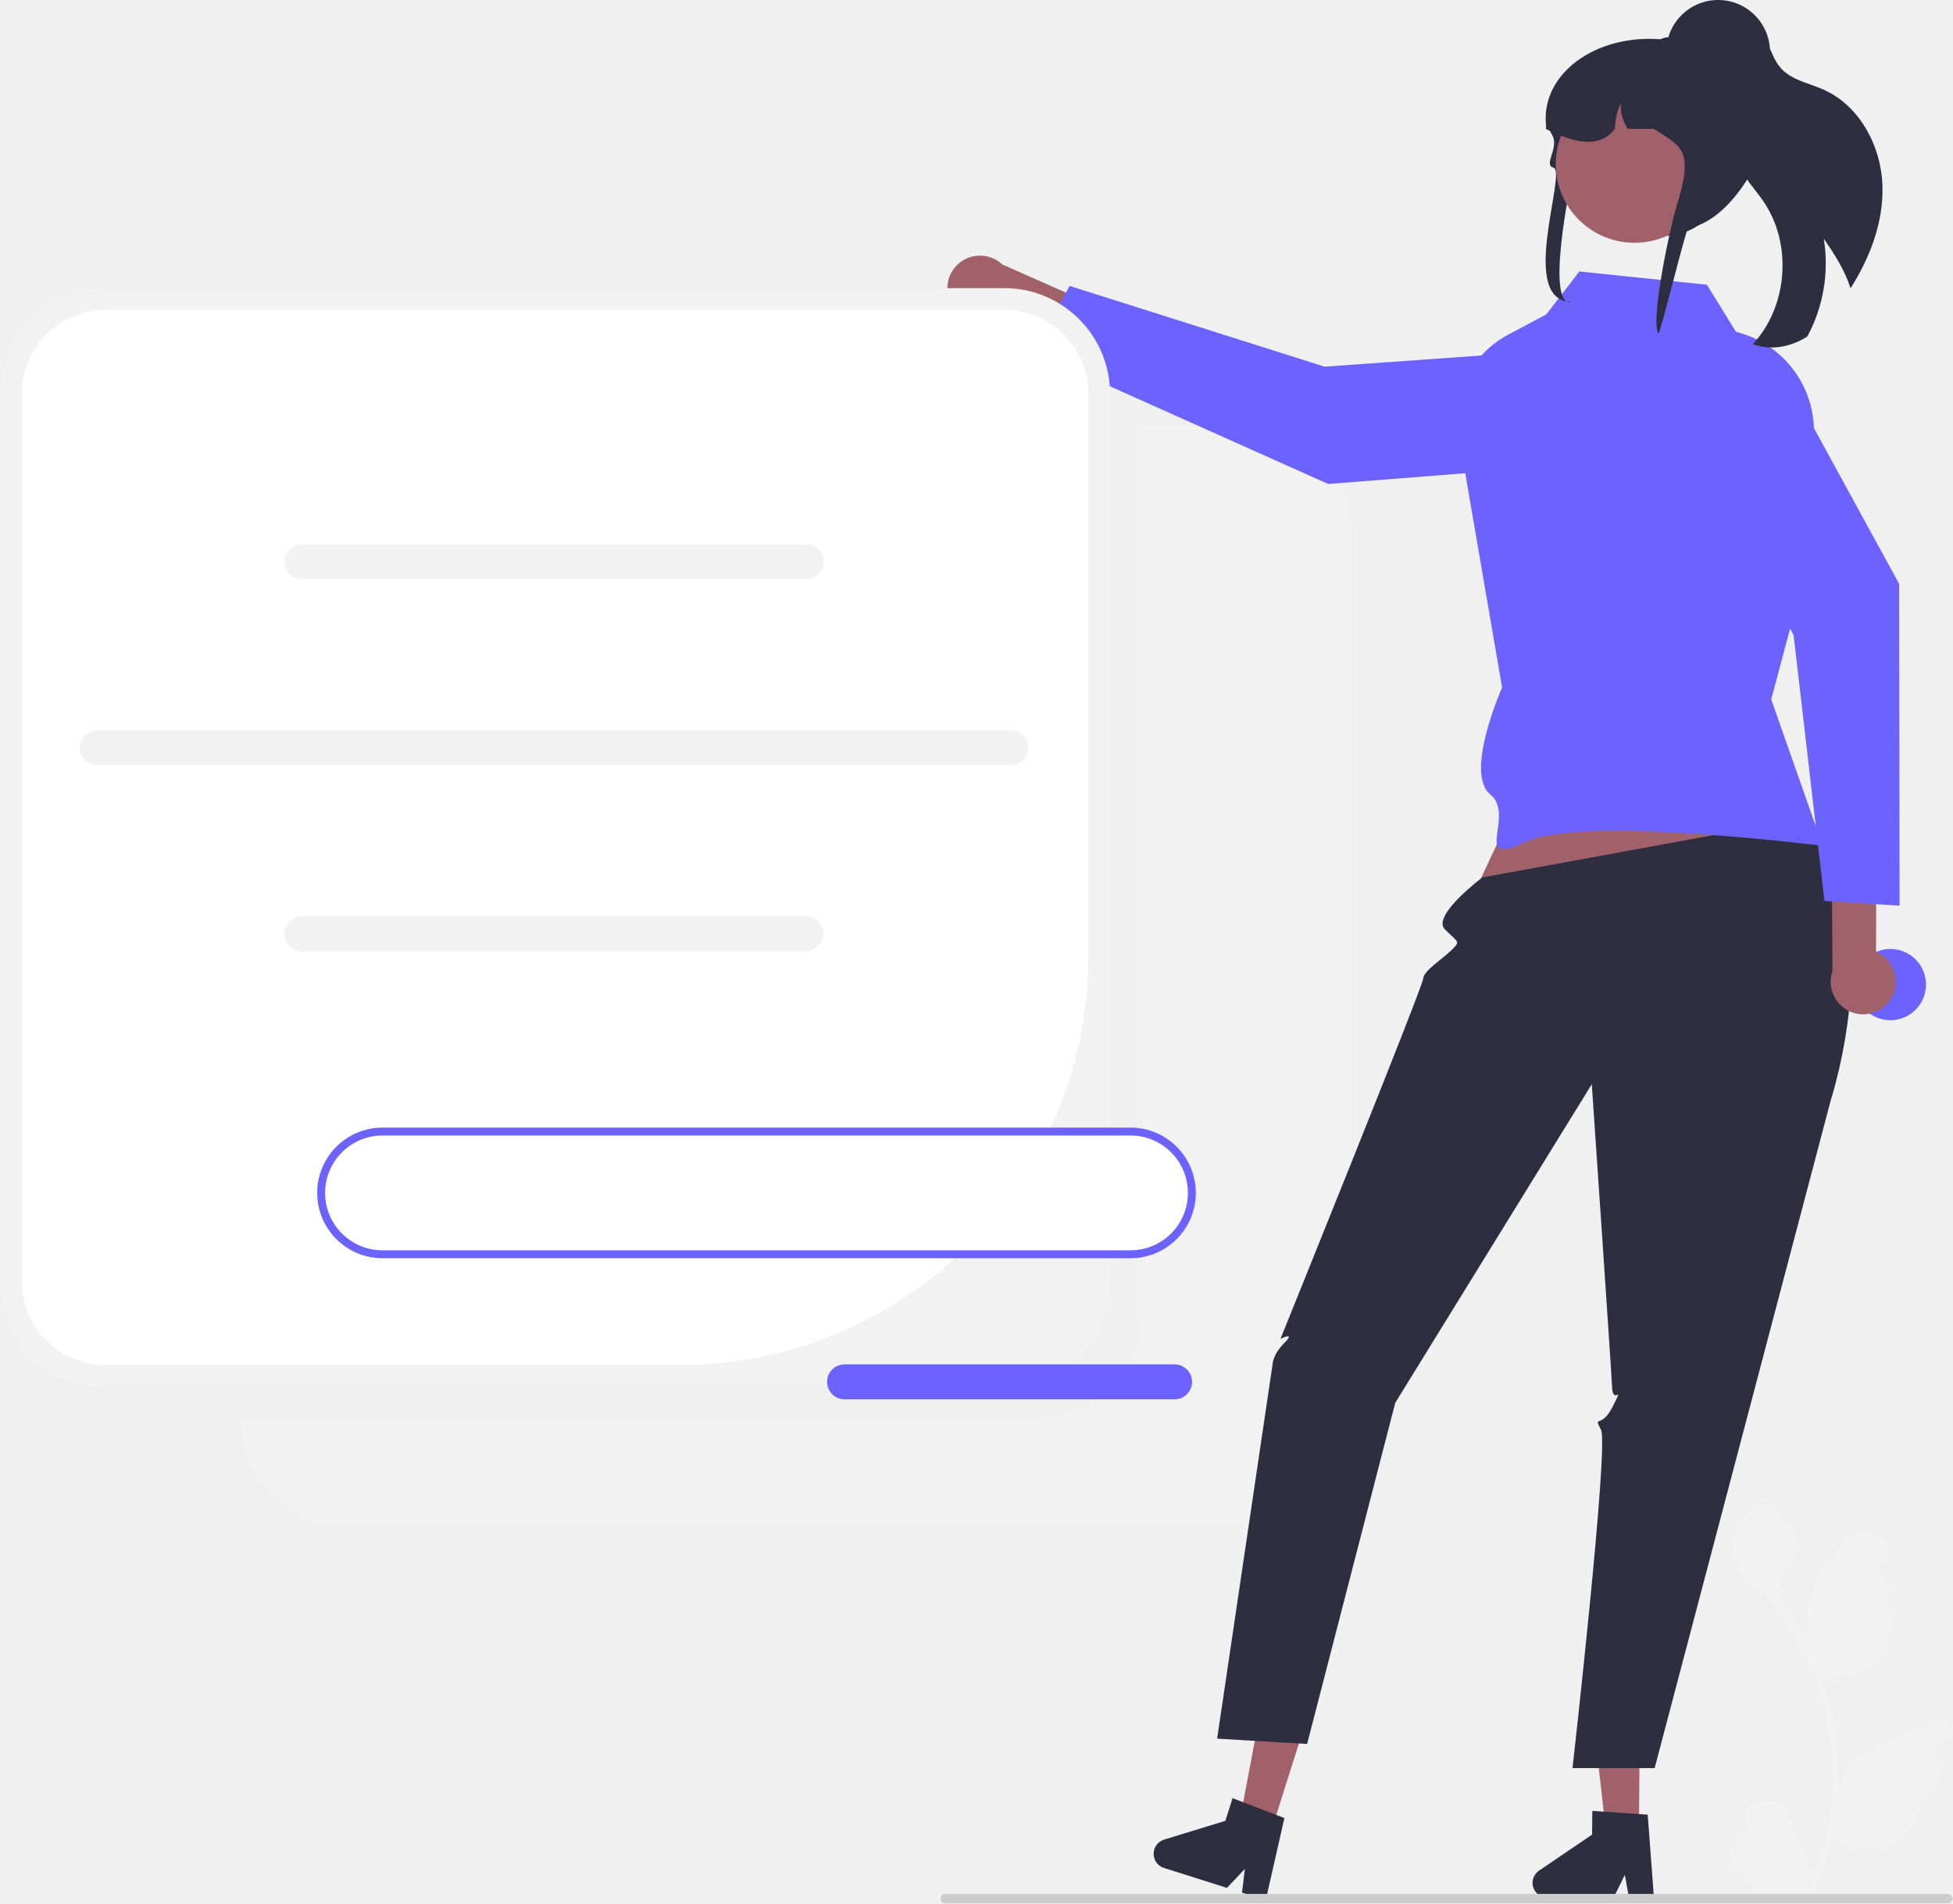
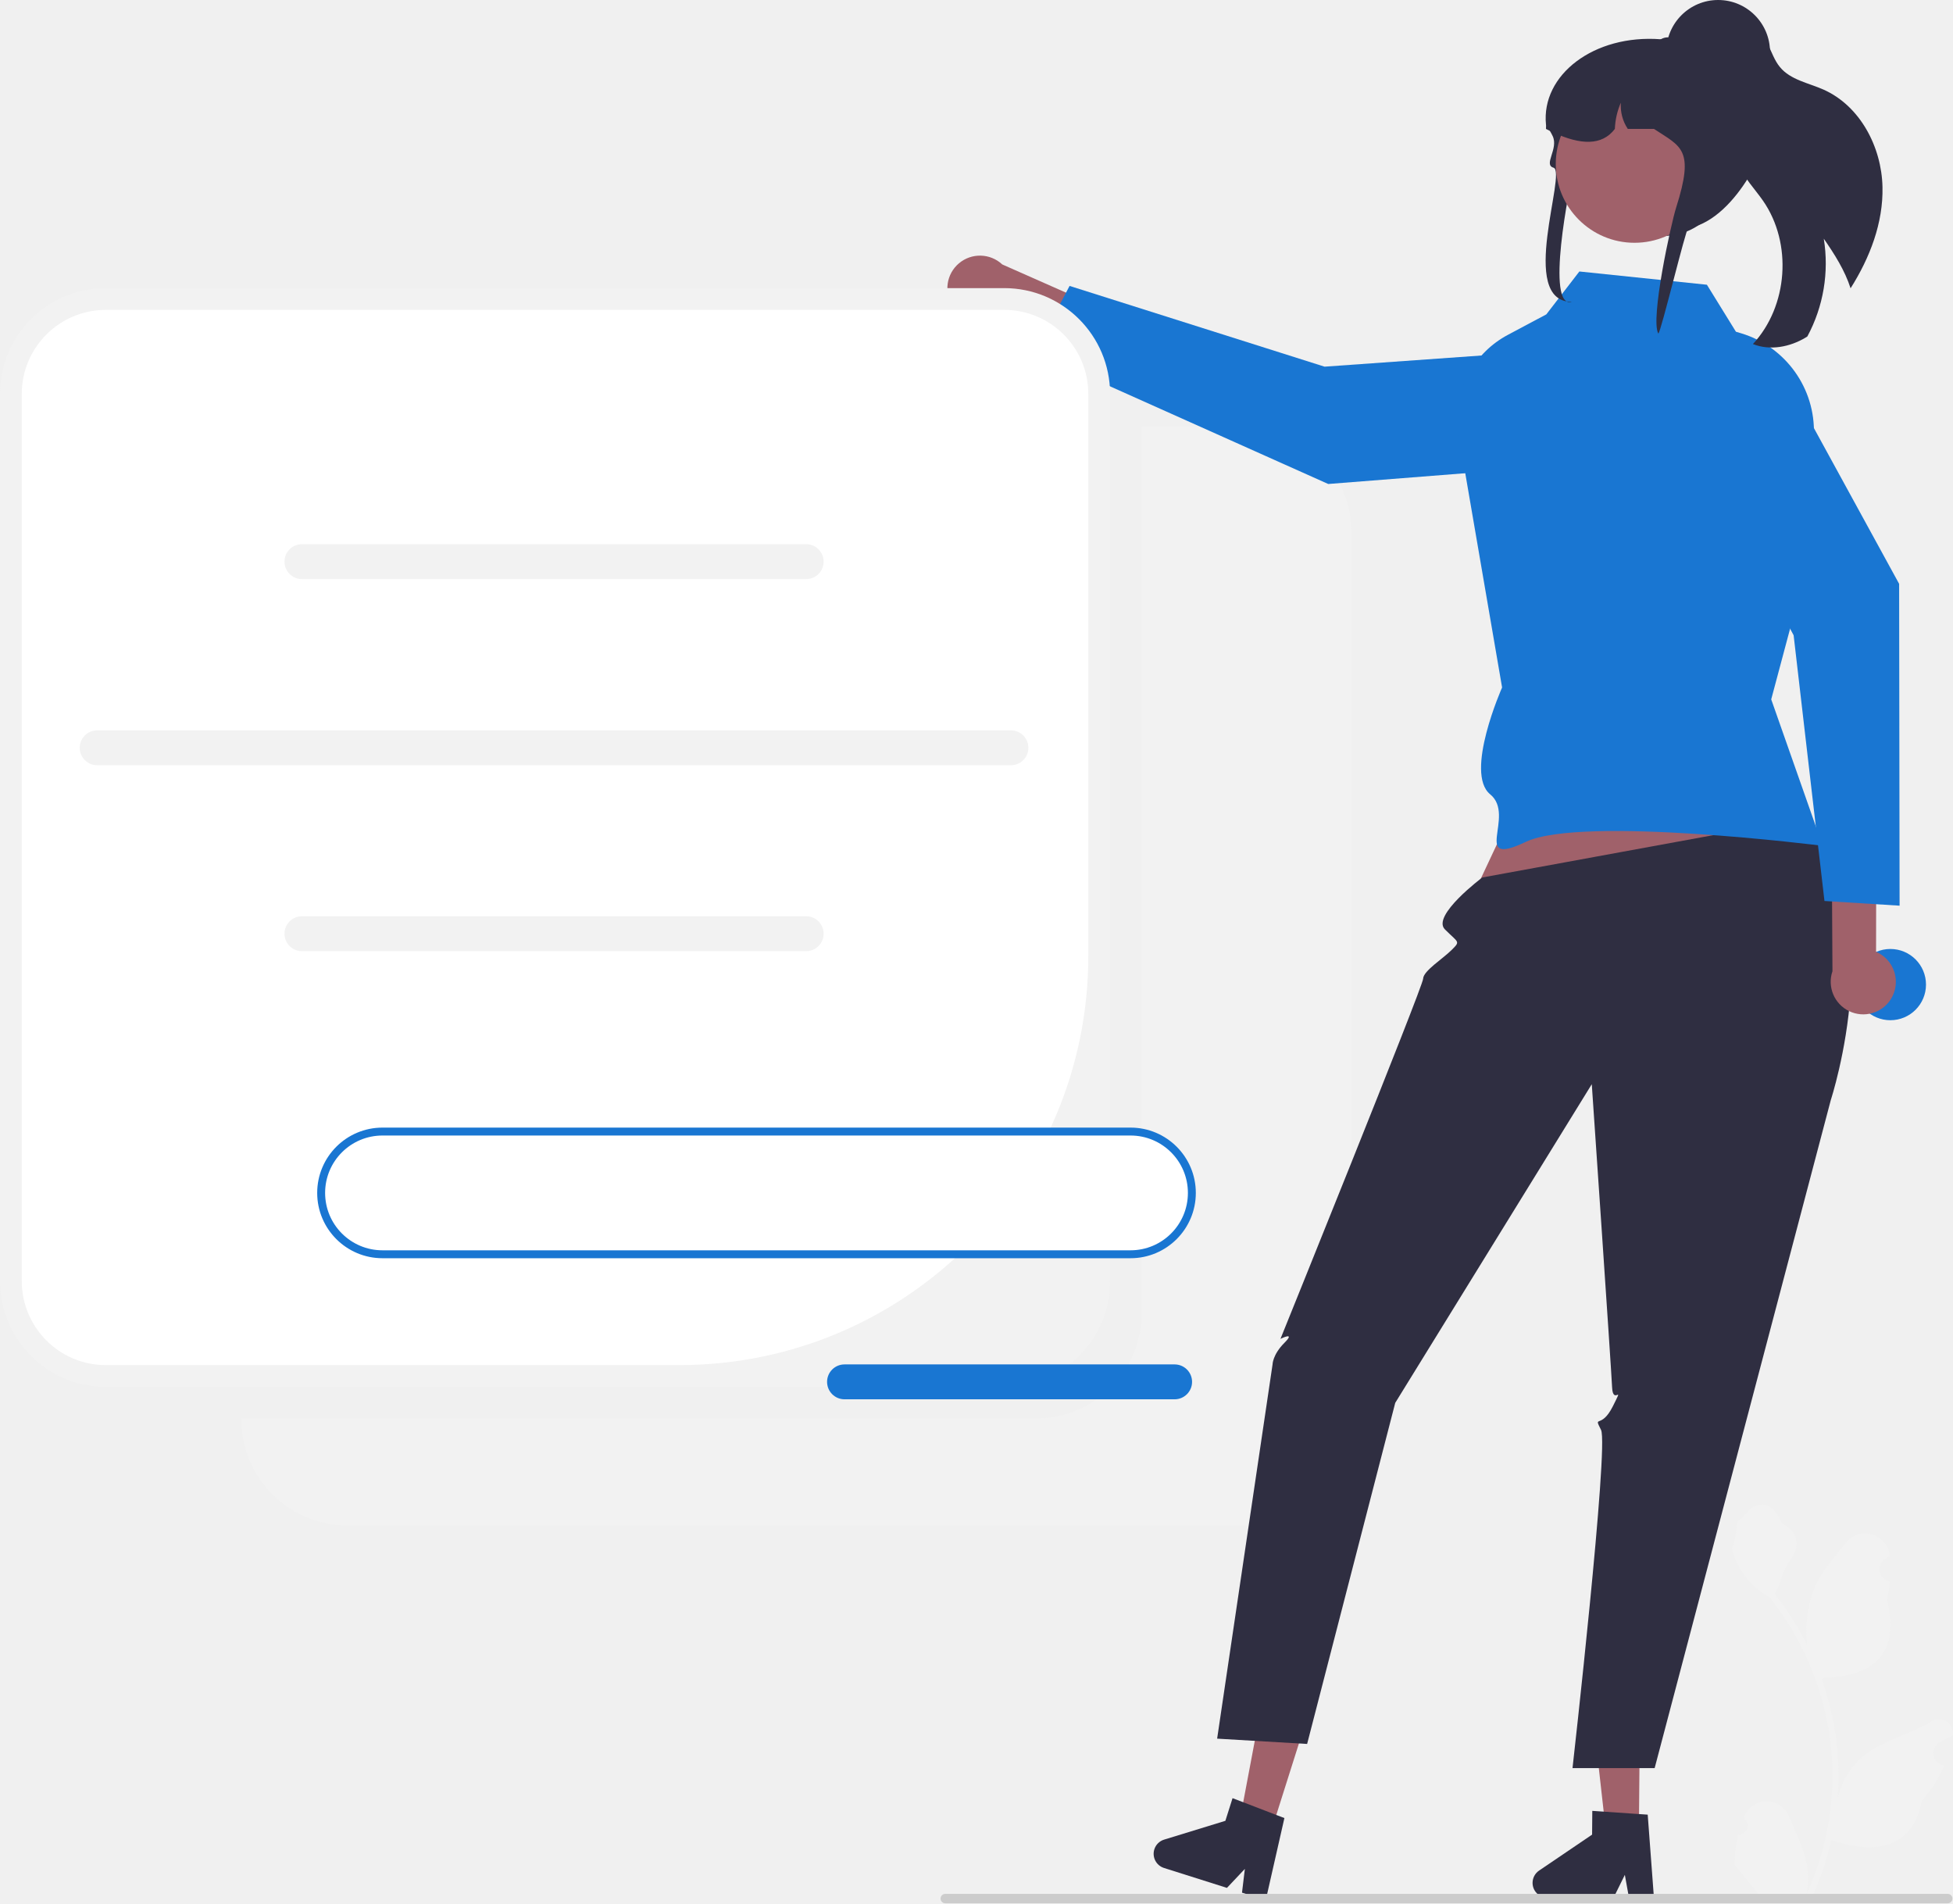
<svg xmlns="http://www.w3.org/2000/svg" data-name="Layer 1" width="493.461" height="480.848" viewBox="0 0 493.461 480.848">
  <path d="M668.007,317.365H641.751V541.211a26.744,26.744,0,0,1-26.744,26.744H414.269v.256a26.744,26.744,0,0,0,26.744,26.744h226.993a26.744,26.744,0,0,0,26.744-26.744V344.109A26.744,26.744,0,0,0,668.007,317.365Z" transform="translate(-353.2694 -209.5759)" fill="#f2f2f2" />
  <path d="M792.472,673.091a2.269,2.269,0,0,0,1.645-3.933l-.155-.618q.031-.074.062-.148a6.094,6.094,0,0,1,11.241.042c1.839,4.428,4.179,8.864,4.756,13.546a18.029,18.029,0,0,1-.316,6.2,72.281,72.281,0,0,0,6.575-30.021,69.764,69.764,0,0,0-.433-7.783q-.358-3.178-.995-6.31a73.119,73.119,0,0,0-14.5-30.99,19.459,19.459,0,0,1-8.093-8.397,14.843,14.843,0,0,1-1.35-4.056c.394.052,1.486-5.949,1.188-6.317.549-.833,1.532-1.247,2.131-2.06,2.982-4.043,7.091-3.337,9.236,2.157,4.582,2.313,4.627,6.148,1.815,9.837-1.789,2.347-2.035,5.522-3.604,8.035.162.207.329.407.491.614a73.591,73.591,0,0,1,7.681,12.169,30.593,30.593,0,0,1,1.826-14.21c1.748-4.217,5.025-7.769,7.91-11.415a6.279,6.279,0,0,1,11.184,3.083q.009.081.017.161-.643.363-1.259.77a3.078,3.078,0,0,0,1.241,5.602l.063.01a30.627,30.627,0,0,1-.807,4.579c3.702,14.316-4.29,19.53-15.701,19.764-.252.129-.497.258-.749.381a75.114,75.114,0,0,1,4.043,19.028,71.243,71.243,0,0,1-.052,11.503l.019-.136a18.826,18.826,0,0,1,6.427-10.87c4.946-4.063,11.933-5.559,17.268-8.824a3.533,3.533,0,0,1,5.411,3.437l-.022.143a20.677,20.677,0,0,0-2.319,1.117q-.643.363-1.259.77a3.078,3.078,0,0,0,1.241,5.602l.063.01c.045.006.084.013.129.019a30.654,30.654,0,0,1-5.639,8.829c-2.315,12.497-12.256,13.683-22.89,10.044h-.006a75.093,75.093,0,0,1-5.044,14.726H792.923c-.065-.2-.123-.407-.181-.607a20.474,20.474,0,0,0,4.986-.297c-1.337-1.641-2.674-3.294-4.011-4.935a1.121,1.121,0,0,1-.084-.097c-.678-.84-1.363-1.673-2.041-2.512l-0-.001a29.99,29.99,0,0,1,.879-7.64Z" transform="translate(-353.2694 -209.5759)" fill="#f2f2f2" />
  <path d="M593.994,286.915a8.246,8.246,0,0,0,12.466,1.526l37.465,16.903,7.223-9.213-44.644-19.75a8.235,8.235,0,0,0-12.509,10.535Z" transform="translate(-353.2694 -209.5759)" fill="#a0616a" />
-   <path d="M754.778,297.455l3.716,21.056a7.155,7.155,0,0,1-6.485,8.376l-63.139,4.965L614.653,298.637l8.864-16.827L687.944,302.212Z" transform="translate(-353.2694 -209.5759)" fill="#6c63ff" />
+   <path d="M754.778,297.455l3.716,21.056a7.155,7.155,0,0,1-6.485,8.376l-63.139,4.965L614.653,298.637l8.864-16.827L687.944,302.212Z" transform="translate(-353.2694 -209.5759)" fill="#1976D2" />
  <rect y="72.789" width="280.481" height="277.59" rx="26.744" fill="#f2f2f2" />
  <path d="M380.014,287.865a21.244,21.244,0,0,0-21.244,21.244V533.211a21.244,21.244,0,0,0,21.244,21.244H524.886A103.364,103.364,0,0,0,628.25,451.091V309.109a21.244,21.244,0,0,0-21.244-21.244Z" transform="translate(-353.2694 -209.5759)" fill="#fff" />
  <path d="M556.965,355.876H429.559a4.408,4.408,0,1,1,0-8.816H556.965a4.408,4.408,0,0,1,0,8.816Z" transform="translate(-353.2694 -209.5759)" fill="#f2f2f2" />
  <path d="M556.965,449.876H429.559a4.408,4.408,0,1,1,0-8.816H556.965a4.408,4.408,0,0,1,0,8.816Z" transform="translate(-353.2694 -209.5759)" fill="#f2f2f2" />
  <path d="M608.702,402.907H377.822a4.408,4.408,0,1,1,0-8.816H608.702a4.408,4.408,0,0,1,0,8.816Z" transform="translate(-353.2694 -209.5759)" fill="#f2f2f2" />
  <polygon points="393.531 180.687 370.531 229.687 459.008 220.726 440.539 173.687 393.531 180.687" fill="#a0616a" />
  <polygon points="414.101 462.32 405.712 462.249 401.999 429.138 414.379 429.243 414.101 462.32" fill="#a0616a" />
  <path d="M740.5,685.235a3.755,3.755,0,0,0,3.718,3.783l16.679.139,2.92-5.918,1.072,5.949,6.293.057-1.589-21.217-2.189-.146-8.931-.616-2.881-.193-.051,6.003-13.398,9.087A3.749,3.749,0,0,0,740.5,685.235Z" transform="translate(-353.2694 -209.5759)" fill="#2f2e41" />
  <polygon points="321.266 462.358 313.268 459.825 319.447 427.085 331.251 430.822 321.266 462.358" fill="#a0616a" />
  <path d="M644.932,676.789a3.755,3.755,0,0,0,2.443,4.709l15.902,5.033,4.53-4.799-.723,6.001,5.999,1.904L677.797,668.89l-2.05-.783-8.356-3.212-2.697-1.031-1.812,5.723-15.477,4.75A3.749,3.749,0,0,0,644.932,676.789Z" transform="translate(-353.2694 -209.5759)" fill="#2f2e41" />
  <path d="M808.248,416.522,727.801,431.263s-12.903,9.652-9.452,13.109,3.987,2.921,1.719,5.189-7.171,5.299-7.219,7.283-36.048,90.984-36.048,90.984,4-2,1,1-3,5.479-3,5.479l-14,94.521,22.737,1.339,22.263-86.173,49.659-80.504s4.927,71.789,5.134,76.564,3.207-1.225.207,4.775-5,2-3,6-7.205,85.435-7.205,85.435h20.753L815.859,487.472S831.695,439.216,808.248,416.522Z" transform="translate(-353.2694 -209.5759)" fill="#2f2e41" />
-   <path d="M784.549,281.51l-32.225-3.348-8.349,10.839-9.726,5.18a24.275,24.275,0,0,0-12.815,22.962l11.366,66.119s-9.601,21.619-3,27-5.104,18.707,9,12,75,1,75,1l-13-37,9.711-36.358,1.069-30.485a25.826,25.826,0,0,0-18.339-25.627l-1.358-.41Z" transform="translate(-353.2694 -209.5759)" fill="#6c63ff" />
+   <path d="M784.549,281.51l-32.225-3.348-8.349,10.839-9.726,5.18a24.275,24.275,0,0,0-12.815,22.962l11.366,66.119s-9.601,21.619-3,27-5.104,18.707,9,12,75,1,75,1l-13-37,9.711-36.358,1.069-30.485a25.826,25.826,0,0,0-18.339-25.627l-1.358-.41Z" transform="translate(-353.2694 -209.5759)" fill="#1976D2" />
  <path d="M828.913,256.806c.211,9.083-3.183,17.878-8.06,25.603-1.449-4.51-4.054-8.614-6.77-12.527a38.995,38.995,0,0,1-4.15,24.696,5.224,5.224,0,0,1-.444.285c-3.975,2.391-9.014,3.359-13.314,1.633,8.884-9.577,10.015-25.444,2.566-36.186-2.109-3.048-4.836-5.744-6.142-9.212-2.062-5.535-.08-11.628,1.171-17.398,1.169-5.37,1.374-11.761-2.229-15.697a3.786,3.786,0,0,1,3.47-1.598c2.221.314,3.838,2.245,4.868,4.233,1.03,1.989,1.709,4.193,3.144,5.91,2.658,3.215,7.184,3.975,10.999,5.669C823.26,236.332,828.692,246.699,828.913,256.806Z" transform="translate(-353.2694 -209.5759)" fill="#2f2e41" />
  <path d="M590.92,689.234a1.186,1.186,0,0,0,1.19,1.19h253.29a1.19,1.19,0,0,0,0-2.38h-253.29A1.187,1.187,0,0,0,590.92,689.234Z" transform="translate(-353.2694 -209.5759)" fill="#ccc" />
-   <circle cx="477.638" cy="248.748" r="9" fill="#6c63ff" />
+   <circle cx="477.638" cy="248.748" r="9" fill="#1976D2" />
  <path d="M751.156,251.613c.528-1.848-3.111,9.446-1.355,9.65,7.997.917,18.974,5.693,24.543,7.921.251-.029.502-.058.745-.095.598-.066,1.18-.16,1.756-.269C789.814,266.366,794.801,246.445,794.801,246.263c0-.896-2.149-25.493-5.535-25.857a24.957,24.957,0,0,0-2.678-.146h-8.402a39.048,39.048,0,0,0-5.274-.765H772.896c-16.915-1.289-30.253,9.021-29.006,21.567.007.015.022.029.029.044.362.539.679,1.048.959,1.536.273.459.502.896.701,1.311,1.542,3.204-2.421,7.235.207,7.987,3.495,1.001-9.192,33.894,4.642,33.894C743.698,287.747,749.699,256.71,751.156,251.613Z" transform="translate(-353.2694 -209.5759)" fill="#2f2e41" />
  <circle cx="412.986" cy="41.443" r="19.894" fill="#a0616a" />
  <path d="M743.89,242.147c.332.175.657.335.989.495.347.167.693.335,1.04.488,6.661,3.022,12.083,3.357,15.374-.983a18.392,18.392,0,0,1,1.512-6.626,10.65,10.65,0,0,0,1.756,6.626h6.624c6.824,4.529,10.328,5.002,5.592,19.87-1.321,4.143-6.571,28.251-4.505,31.826.598-.066,6.955-26.471,7.53-26.58,12.969-2.454,21.209-23.82,20.154-25.028a22.275,22.275,0,0,0-2.309-9.91,22.793,22.793,0,0,0-8.661-9.422,40.166,40.166,0,0,0-6.92-2.599c-.059-.015-.111-.029-.17-.044-.73-.197-1.475-.379-2.22-.532a40.842,40.842,0,0,0-4.662-.706c-.111-.007-.221-.015-.325-.015a3.513,3.513,0,0,0-1.778.488c-.007,0-.007.007-.015.007a3.347,3.347,0,0,0-.989.881,3.386,3.386,0,0,0-.723,2.104H763.808q-.409,0-.819.022a19.78,19.78,0,0,0-19.069,18.596C743.897,241.456,743.89,241.798,743.89,242.147Z" transform="translate(-353.2694 -209.5759)" fill="#2f2e41" />
  <circle cx="434.117" cy="13.106" r="13.106" fill="#2f2e41" />
  <path d="M831.009,462.035a8.246,8.246,0,0,0-3.717-11.996l.065-41.101-11.364-2.813.28,48.817a8.235,8.235,0,0,0,14.736,7.093Z" transform="translate(-353.2694 -209.5759)" fill="#a0616a" />
-   <path d="M774.733,311.053l17.684-12.018a7.155,7.155,0,0,1,10.298,2.483l30.404,55.559.116,81.31-18.982-1.19-7.792-67.129Z" transform="translate(-353.2694 -209.5759)" fill="#6c63ff" />
+   <path d="M774.733,311.053l17.684-12.018a7.155,7.155,0,0,1,10.298,2.483l30.404,55.559.116,81.31-18.982-1.19-7.792-67.129Z" transform="translate(-353.2694 -209.5759)" fill="#1976D2" />
  <path d="M638.915,495.453h-189a15.5,15.5,0,0,0,0,31h189a15.5,15.5,0,1,0,0-31Z" transform="translate(-353.2694 -209.5759)" fill="#fff" />
-   <path d="M638.915,527.453h-189a16.5,16.5,0,0,1,0-33h189a16.5,16.5,0,1,1,0,33Zm-189-31a14.5,14.5,0,0,0,0,29h189a14.5,14.5,0,1,0,0-29Z" transform="translate(-353.2694 -209.5759)" fill="#6c63ff" />
-   <path d="M650.06,563.096H566.653a4.408,4.408,0,1,1,0-8.816h83.406a4.408,4.408,0,0,1,0,8.816Z" transform="translate(-353.2694 -209.5759)" fill="#6c63ff" />
+   <path d="M638.915,527.453h-189a16.5,16.5,0,0,1,0-33h189a16.5,16.5,0,1,1,0,33Zm-189-31a14.5,14.5,0,0,0,0,29h189a14.5,14.5,0,1,0,0-29Z" transform="translate(-353.2694 -209.5759)" fill="#1976D2" />
+   <path d="M650.06,563.096H566.653a4.408,4.408,0,1,1,0-8.816h83.406a4.408,4.408,0,0,1,0,8.816Z" transform="translate(-353.2694 -209.5759)" fill="#1976D2" />
</svg>
